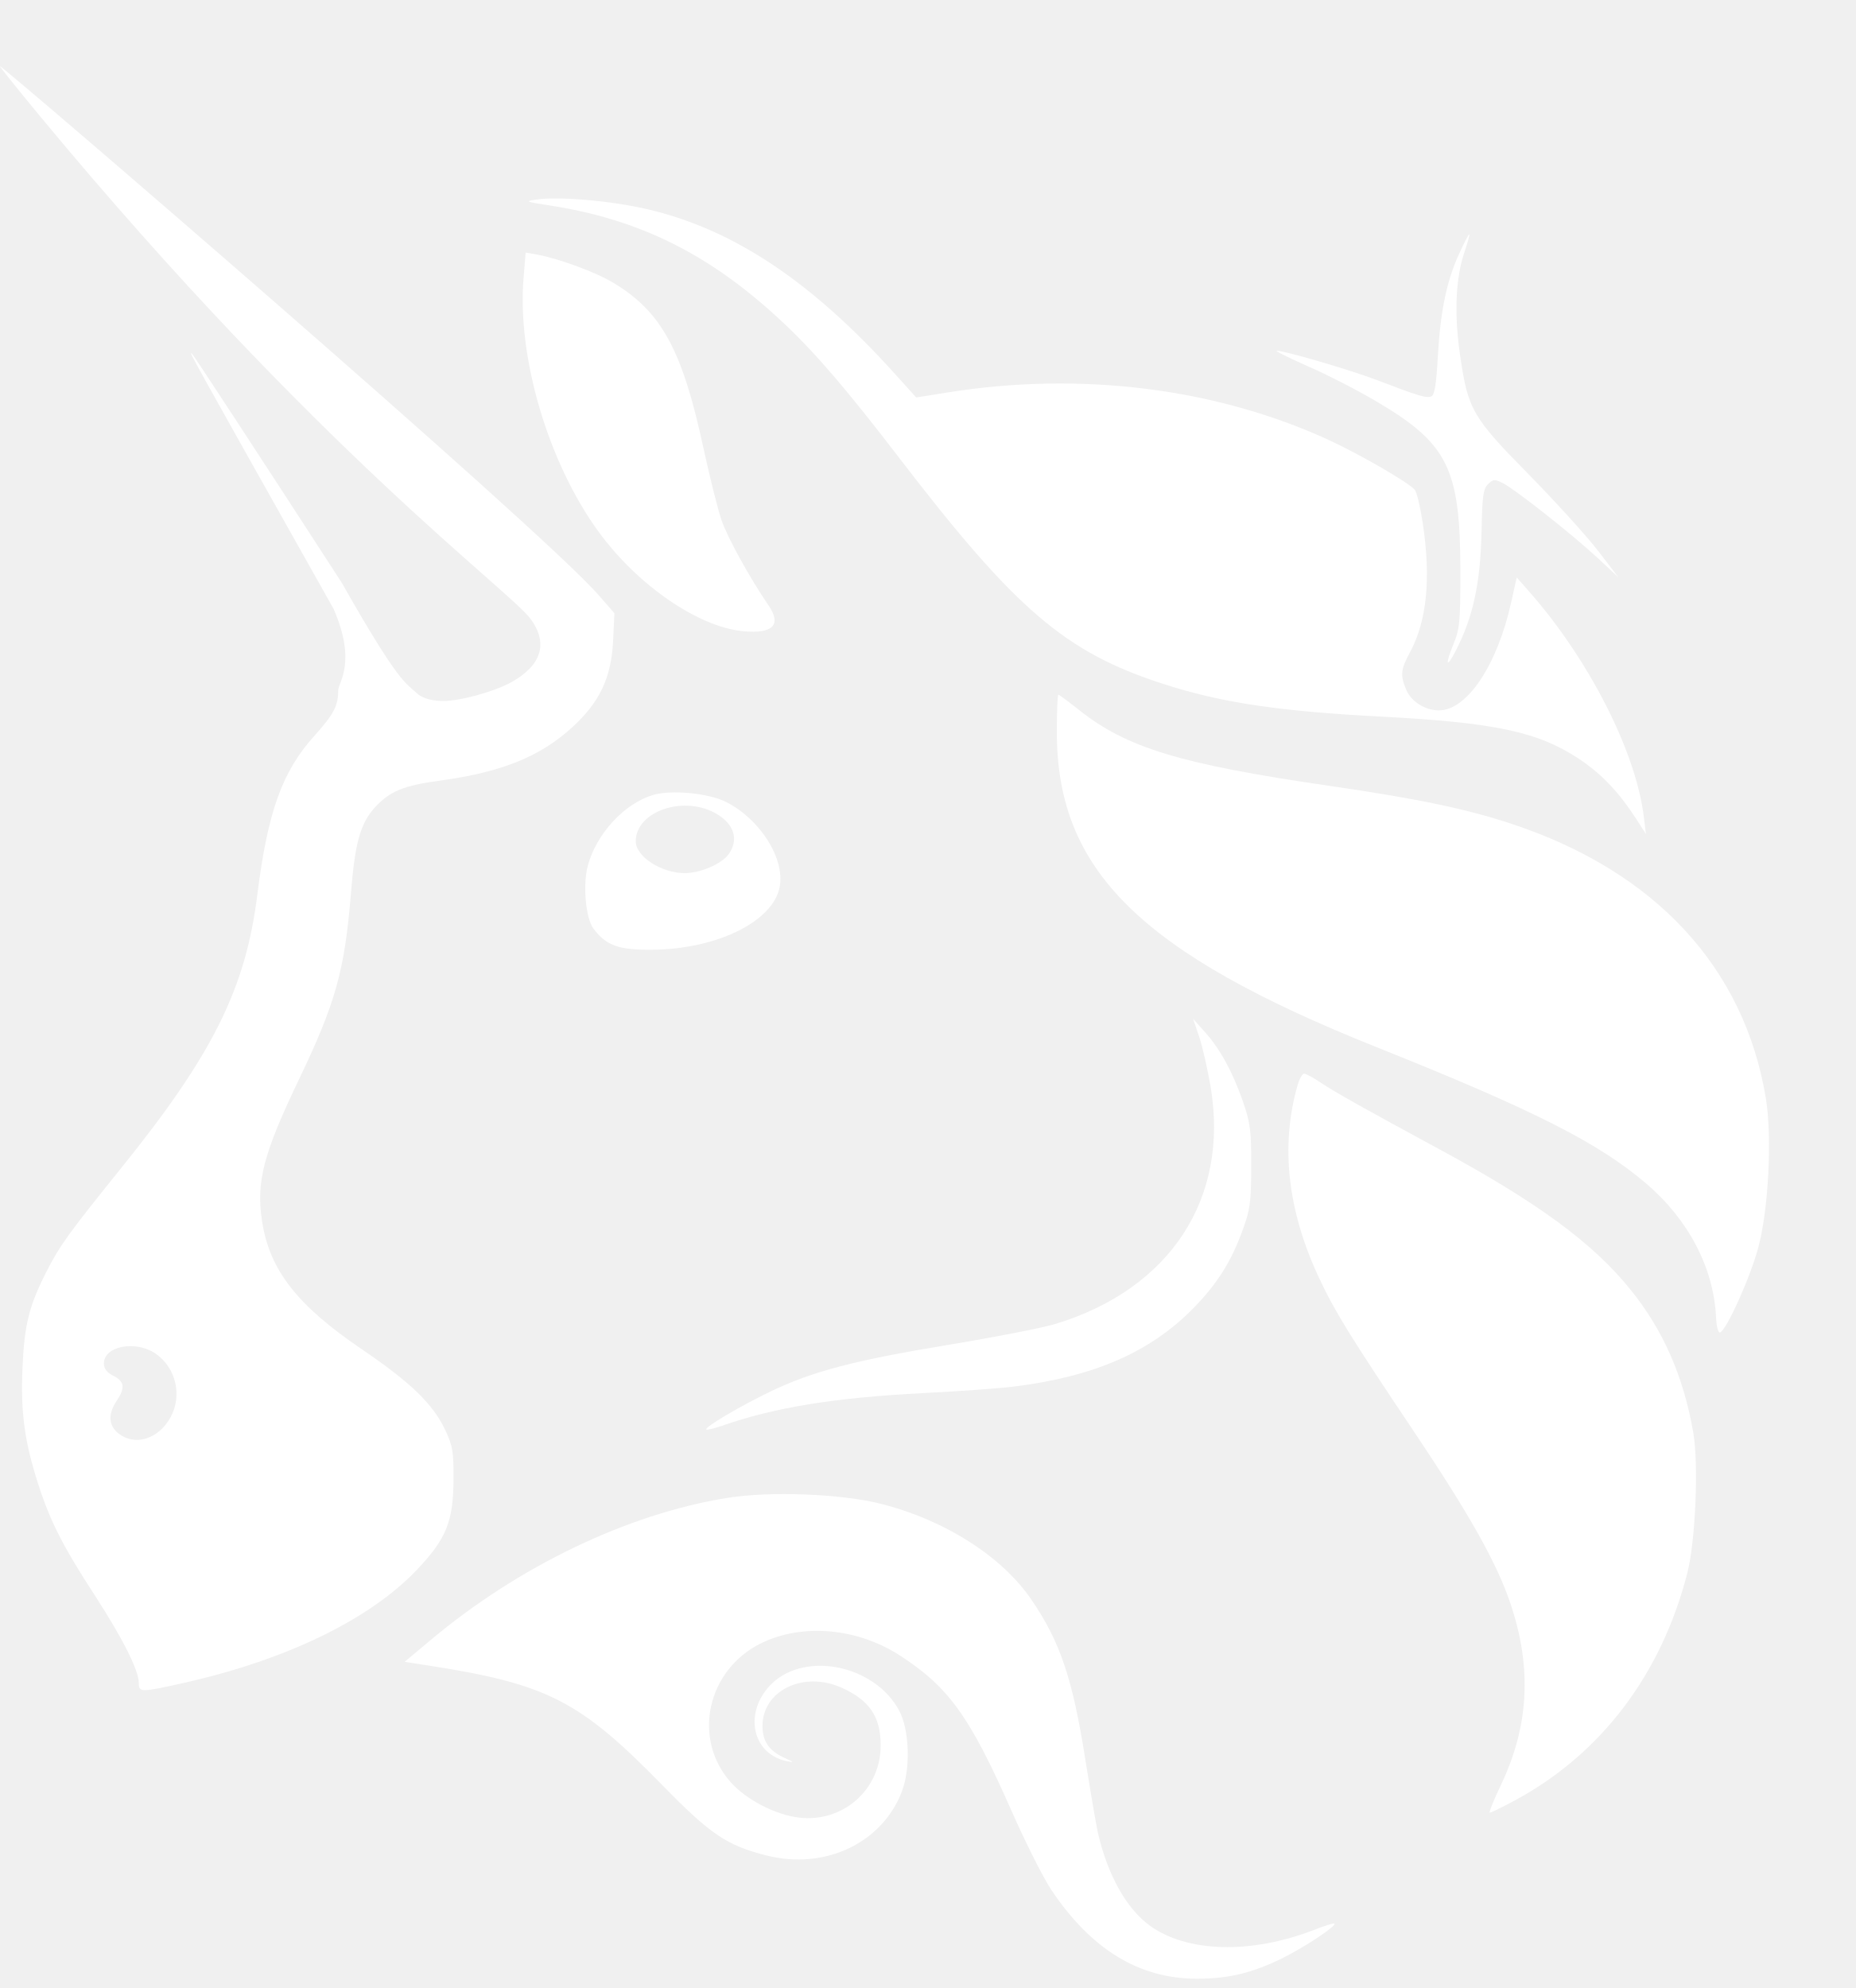
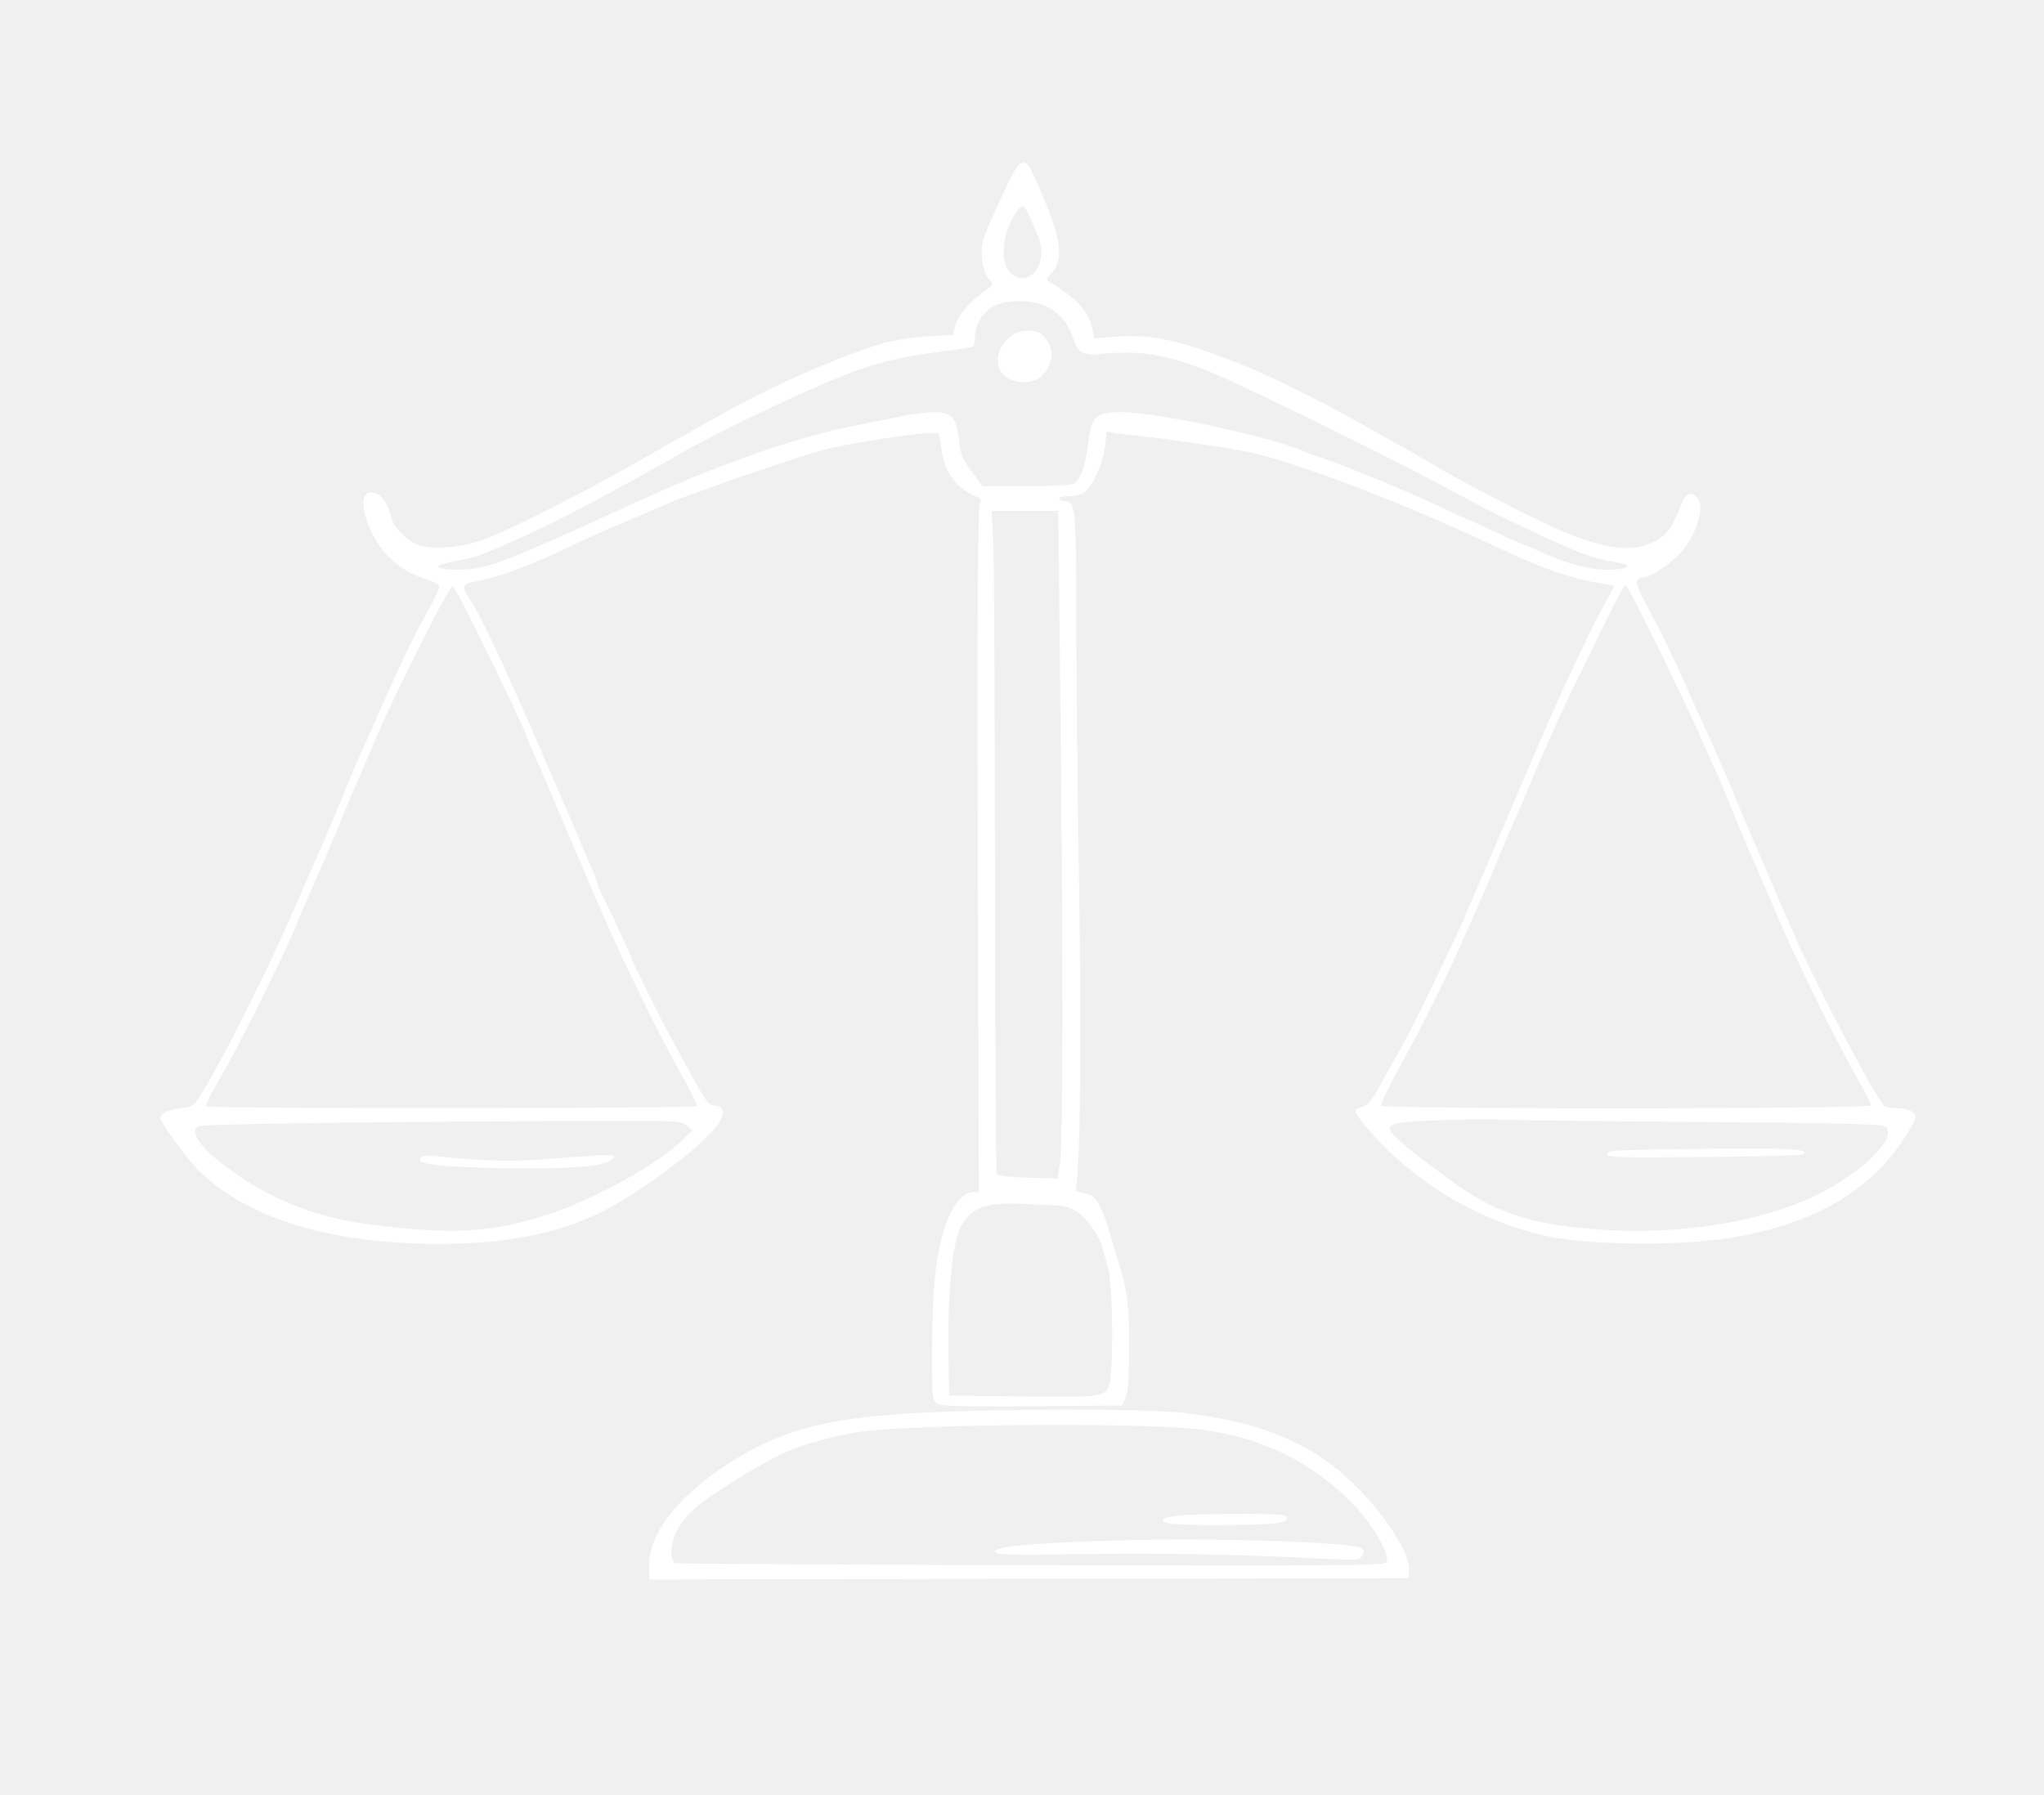
- <svg xmlns="http://www.w3.org/2000/svg" width="14" height="15" viewBox="0 0 14 15" fill="none">
-   <path d="M4.152 1.551C3.964 1.522 3.956 1.519 4.045 1.506C4.214 1.48 4.615 1.515 4.891 1.58C5.535 1.732 6.121 2.122 6.747 2.815L6.913 2.999L7.151 2.961C8.153 2.801 9.172 2.928 10.024 3.319C10.259 3.427 10.629 3.641 10.675 3.696C10.69 3.714 10.717 3.827 10.735 3.947C10.798 4.365 10.767 4.684 10.638 4.923C10.568 5.053 10.564 5.094 10.611 5.206C10.649 5.294 10.753 5.36 10.857 5.36C11.069 5.36 11.297 5.019 11.402 4.546L11.444 4.357L11.527 4.451C11.983 4.965 12.342 5.665 12.403 6.163L12.419 6.293L12.343 6.175C12.211 5.972 12.078 5.833 11.908 5.722C11.602 5.521 11.279 5.452 10.422 5.407C9.648 5.367 9.21 5.301 8.776 5.16C8.037 4.921 7.665 4.602 6.787 3.458C6.397 2.949 6.157 2.668 5.917 2.442C5.372 1.927 4.837 1.657 4.152 1.551Z" fill="white" />
-   <path d="M10.849 2.686C10.869 2.346 10.915 2.121 11.009 1.916C11.046 1.835 11.08 1.768 11.086 1.768C11.091 1.768 11.075 1.828 11.05 1.901C10.982 2.101 10.971 2.373 11.018 2.69C11.077 3.092 11.111 3.15 11.539 3.584C11.739 3.788 11.972 4.045 12.057 4.155L12.211 4.356L12.057 4.212C11.869 4.037 11.436 3.695 11.341 3.646C11.277 3.614 11.267 3.614 11.228 3.653C11.191 3.689 11.184 3.743 11.179 3.999C11.171 4.398 11.116 4.654 10.984 4.91C10.913 5.048 10.902 5.019 10.966 4.862C11.014 4.746 11.019 4.694 11.019 4.308C11.018 3.533 10.925 3.346 10.382 3.027C10.245 2.946 10.018 2.829 9.878 2.768C9.739 2.706 9.628 2.652 9.632 2.648C9.647 2.633 10.177 2.787 10.39 2.868C10.708 2.99 10.76 3.005 10.799 2.991C10.824 2.981 10.837 2.906 10.849 2.686Z" fill="white" />
-   <path d="M4.517 4.013C4.136 3.491 3.899 2.69 3.951 2.091L3.966 1.906L4.053 1.921C4.217 1.951 4.498 2.055 4.63 2.135C4.991 2.353 5.148 2.64 5.307 3.378C5.354 3.594 5.415 3.839 5.443 3.922C5.488 4.055 5.66 4.366 5.799 4.568C5.899 4.714 5.833 4.783 5.611 4.763C5.272 4.733 4.813 4.418 4.517 4.013Z" fill="white" />
-   <path d="M10.386 7.901C8.602 7.187 7.974 6.567 7.974 5.522C7.974 5.368 7.979 5.242 7.986 5.242C7.992 5.242 8.061 5.293 8.139 5.355C8.501 5.643 8.906 5.766 10.027 5.929C10.688 6.025 11.059 6.102 11.402 6.215C12.49 6.574 13.164 7.302 13.325 8.294C13.371 8.583 13.344 9.123 13.268 9.408C13.209 9.633 13.026 10.039 12.978 10.054C12.964 10.059 12.951 10.008 12.948 9.938C12.93 9.566 12.74 9.203 12.422 8.931C12.06 8.622 11.575 8.376 10.386 7.901Z" fill="white" />
-   <path d="M9.134 8.197C9.111 8.065 9.073 7.896 9.048 7.822L9.002 7.687L9.087 7.782C9.204 7.912 9.296 8.079 9.375 8.302C9.434 8.472 9.441 8.522 9.441 8.798C9.44 9.069 9.433 9.126 9.377 9.279C9.29 9.52 9.182 9.69 9.001 9.874C8.675 10.204 8.256 10.386 7.651 10.462C7.546 10.475 7.24 10.497 6.971 10.511C6.292 10.546 5.845 10.619 5.444 10.759C5.386 10.779 5.335 10.791 5.329 10.786C5.313 10.77 5.587 10.608 5.812 10.5C6.13 10.347 6.447 10.264 7.157 10.147C7.508 10.089 7.87 10.018 7.962 9.99C8.83 9.726 9.277 9.043 9.134 8.197Z" fill="white" />
-   <path d="M9.952 9.641C9.715 9.135 9.66 8.646 9.79 8.19C9.804 8.141 9.826 8.101 9.84 8.101C9.853 8.101 9.909 8.131 9.964 8.168C10.073 8.241 10.292 8.364 10.876 8.68C11.604 9.075 12.02 9.38 12.302 9.73C12.549 10.035 12.702 10.384 12.776 10.808C12.818 11.049 12.793 11.628 12.731 11.87C12.535 12.634 12.08 13.234 11.431 13.584C11.336 13.635 11.251 13.677 11.241 13.677C11.232 13.678 11.267 13.59 11.318 13.483C11.537 13.029 11.562 12.588 11.396 12.097C11.295 11.796 11.089 11.429 10.673 10.808C10.189 10.087 10.071 9.895 9.952 9.641Z" fill="white" />
-   <path d="M3.25 12.374C3.913 11.818 4.736 11.423 5.487 11.302C5.81 11.25 6.349 11.271 6.648 11.347C7.128 11.469 7.558 11.742 7.781 12.068C7.999 12.387 8.093 12.664 8.19 13.282C8.229 13.525 8.271 13.77 8.283 13.825C8.356 14.145 8.499 14.401 8.675 14.529C8.956 14.733 9.439 14.746 9.914 14.562C9.994 14.53 10.064 14.509 10.069 14.514C10.086 14.531 9.847 14.69 9.678 14.774C9.451 14.886 9.271 14.93 9.031 14.93C8.596 14.93 8.235 14.71 7.934 14.262C7.874 14.173 7.741 13.909 7.637 13.674C7.319 12.953 7.162 12.733 6.793 12.493C6.471 12.283 6.056 12.246 5.744 12.398C5.335 12.598 5.22 13.118 5.514 13.448C5.631 13.579 5.848 13.692 6.026 13.714C6.359 13.755 6.645 13.504 6.645 13.17C6.645 12.953 6.561 12.829 6.35 12.734C6.061 12.605 5.752 12.756 5.753 13.025C5.754 13.14 5.804 13.212 5.92 13.264C5.994 13.298 5.996 13.3 5.935 13.288C5.671 13.233 5.609 12.916 5.821 12.706C6.077 12.454 6.605 12.565 6.786 12.91C6.862 13.055 6.871 13.343 6.805 13.517C6.656 13.907 6.223 14.112 5.783 14C5.484 13.924 5.362 13.842 5.001 13.473C4.374 12.831 4.131 12.706 3.227 12.566L3.053 12.539L3.25 12.374Z" fill="white" />
-   <path fill-rule="evenodd" clip-rule="evenodd" d="M0.308 0.884C2.402 3.41 3.845 4.452 4.005 4.672C4.137 4.854 4.087 5.018 3.861 5.146C3.735 5.217 3.475 5.289 3.346 5.289C3.199 5.289 3.148 5.233 3.148 5.233C3.063 5.153 3.015 5.167 2.578 4.396C1.972 3.46 1.464 2.684 1.45 2.671C1.418 2.641 1.419 2.642 2.517 4.594C2.694 5.001 2.552 5.15 2.552 5.208C2.552 5.326 2.519 5.388 2.373 5.551C2.129 5.821 2.02 6.125 1.941 6.754C1.853 7.459 1.605 7.957 0.917 8.81C0.515 9.309 0.449 9.4 0.347 9.602C0.219 9.855 0.184 9.997 0.17 10.316C0.155 10.655 0.184 10.873 0.288 11.197C0.379 11.48 0.474 11.666 0.717 12.04C0.926 12.363 1.047 12.603 1.047 12.697C1.047 12.771 1.061 12.771 1.386 12.698C2.163 12.524 2.794 12.217 3.149 11.841C3.369 11.608 3.42 11.48 3.422 11.161C3.423 10.953 3.416 10.909 3.359 10.789C3.267 10.594 3.099 10.431 2.728 10.179C2.243 9.85 2.035 9.584 1.978 9.219C1.931 8.919 1.986 8.708 2.254 8.148C2.532 7.569 2.601 7.322 2.648 6.739C2.678 6.362 2.719 6.213 2.828 6.093C2.942 5.969 3.044 5.927 3.326 5.889C3.785 5.826 4.077 5.708 4.317 5.488C4.525 5.298 4.612 5.114 4.626 4.837L4.636 4.627L4.519 4.493C4.098 4.004 0.026 0.5 0 0.5C-0.005 0.5 0.133 0.673 0.308 0.884ZM1.284 10.699C1.379 10.531 1.328 10.316 1.169 10.21C1.018 10.111 0.784 10.158 0.784 10.287C0.784 10.327 0.806 10.356 0.856 10.381C0.94 10.424 0.946 10.472 0.88 10.57C0.813 10.67 0.819 10.757 0.895 10.817C1.018 10.912 1.192 10.86 1.284 10.699Z" fill="white" />
-   <path fill-rule="evenodd" clip-rule="evenodd" d="M4.925 5.999C4.71 6.064 4.501 6.291 4.436 6.529C4.396 6.674 4.419 6.929 4.478 7.007C4.574 7.134 4.666 7.168 4.917 7.166C5.407 7.163 5.833 6.954 5.883 6.692C5.923 6.478 5.736 6.181 5.478 6.051C5.345 5.984 5.062 5.957 4.925 5.999ZM5.499 6.444C5.574 6.337 5.541 6.222 5.412 6.144C5.168 5.995 4.797 6.118 4.797 6.348C4.797 6.463 4.99 6.588 5.167 6.588C5.285 6.588 5.446 6.518 5.499 6.444Z" fill="white" />
+ <svg xmlns="http://www.w3.org/2000/svg" version="1.0" width="828pt" height="727pt" viewBox="0 0 828 727" preserveAspectRatio="xMidYMid meet">
+   <g transform="translate(0,727) scale(0.1,-0.1)" fill="#FFFFFF" stroke="none">
+     <path d="M4122 6598 c-22 -28 -132 -266 -141 -308 -12 -53 1 -124 27 -154 16 -18 16 -20 -13 -40 -64 -45 -113 -102 -124 -142 l-11 -41 -102 -6 c-57 -3 -136 -16 -177 -27 -157 -44 -453 -173 -639 -278 -48 -27 -112 -63 -142 -80 -30 -16 -131 -73 -225 -127 -202 -116 -492 -263 -602 -306 -98 -38 -216 -49 -280 -26 -46 17 -100 72 -108 110 -12 51 -34 87 -62 98 -57 21 -68 -42 -25 -142 46 -104 121 -172 229 -206 29 -9 53 -23 53 -30 0 -7 -20 -50 -45 -95 -55 -98 -118 -230 -190 -393 -29 -66 -64 -146 -79 -177 -14 -31 -52 -121 -84 -200 -33 -79 -68 -163 -80 -188 -11 -25 -57 -130 -102 -235 -113 -260 -282 -600 -380 -760 -36 -59 -38 -60 -87 -65 -47 -5 -83 -22 -83 -40 0 -19 107 -166 154 -212 200 -197 535 -298 978 -298 314 1 542 55 739 176 189 116 363 259 398 326 18 34 8 58 -23 58 -28 0 -32 6 -178 275 -48 89 -158 310 -158 319 0 5 -107 235 -125 269 -8 16 -15 33 -15 38 0 5 -9 28 -19 52 -11 23 -38 87 -61 142 -23 55 -48 114 -56 130 -7 17 -51 118 -97 225 -152 350 -241 539 -286 605 -33 48 -28 61 25 69 67 9 208 59 337 120 145 68 161 76 292 131 61 26 128 55 151 65 65 30 483 175 614 213 104 31 461 84 481 71 3 -2 9 -28 12 -57 9 -93 59 -165 135 -196 28 -12 30 -16 21 -34 -8 -14 -10 -420 -8 -1403 l4 -1384 -22 0 c-36 0 -80 -47 -103 -108 -46 -120 -62 -250 -64 -500 -1 -221 0 -234 19 -248 16 -12 80 -14 384 -12 l366 3 14 30 c11 22 14 75 15 210 0 184 -6 224 -57 387 -8 24 -20 63 -26 88 -7 25 -22 65 -34 90 -18 37 -29 47 -60 54 l-38 10 5 65 c14 169 16 611 7 1196 -6 352 -11 832 -11 1066 -1 455 -3 469 -51 469 -10 0 -19 5 -19 10 0 6 20 10 43 10 28 0 52 7 65 19 32 27 73 123 79 187 l6 56 31 -6 c17 -3 58 -8 91 -11 130 -14 343 -45 450 -66 155 -31 530 -169 840 -309 81 -36 171 -77 230 -105 120 -56 257 -103 335 -114 41 -7 76 -13 78 -15 1 -2 -11 -28 -29 -57 -17 -30 -57 -108 -89 -174 -102 -213 -148 -317 -315 -710 -75 -176 -145 -339 -156 -362 -10 -24 -19 -44 -19 -47 0 -3 -102 -219 -171 -361 -21 -44 -60 -118 -86 -165 -27 -47 -66 -118 -88 -158 -31 -55 -46 -73 -67 -78 -36 -7 -35 -18 7 -69 182 -223 461 -394 740 -453 175 -38 534 -41 743 -8 325 53 554 180 694 386 32 47 58 93 58 102 0 23 -30 38 -77 38 -21 0 -43 4 -49 8 -19 14 -138 228 -246 444 -59 119 -108 219 -108 222 0 3 -13 33 -29 68 -16 35 -41 92 -56 128 -15 36 -50 117 -77 180 -28 63 -66 153 -85 200 -35 87 -83 197 -133 305 -15 33 -44 96 -63 140 -56 127 -112 243 -166 341 -50 92 -52 114 -11 114 23 0 98 50 141 93 68 68 109 195 74 230 -26 26 -44 20 -61 -20 -46 -110 -59 -128 -109 -155 -91 -50 -202 -36 -402 51 -105 46 -403 200 -493 256 -19 12 -60 35 -90 52 -30 17 -104 59 -165 93 -186 106 -404 215 -530 265 -246 97 -355 121 -501 111 l-92 -7 -6 34 c-13 72 -64 129 -172 193 -17 10 -17 12 4 35 50 53 42 133 -28 301 -55 131 -65 148 -85 148 -7 0 -17 -6 -23 -12z m67 -248 c27 -60 32 -84 28 -120 -9 -83 -86 -117 -131 -57 -40 55 -19 181 42 250 19 22 21 20 61 -73z m69 -332 c48 -32 67 -58 91 -124 13 -38 23 -49 46 -56 17 -5 41 -6 54 -3 13 3 64 6 115 6 105 0 198 -22 344 -80 120 -48 797 -382 987 -487 164 -91 465 -233 547 -258 31 -10 78 -21 104 -24 66 -10 60 -26 -11 -30 -90 -5 -180 19 -332 89 -24 10 -45 19 -47 19 -3 0 -52 23 -111 50 -59 28 -108 50 -110 50 -2 0 -50 22 -107 49 -117 56 -341 149 -450 187 -40 14 -82 29 -93 34 -130 59 -598 160 -746 160 -99 0 -117 -16 -130 -122 -10 -88 -34 -155 -59 -168 -10 -6 -98 -10 -194 -10 l-176 0 -44 60 c-38 51 -45 69 -51 125 -10 91 -30 115 -99 115 -30 0 -84 -7 -122 -14 -38 -8 -118 -24 -179 -36 -149 -29 -300 -72 -480 -138 -180 -66 -279 -108 -565 -239 -294 -135 -421 -187 -494 -203 -58 -13 -171 -10 -171 4 0 6 32 16 70 23 88 16 90 17 275 99 132 58 355 176 658 348 183 103 558 279 702 328 114 38 183 54 330 73 68 9 127 18 132 21 4 3 8 22 8 42 0 49 30 96 77 122 58 31 174 25 231 -12z m38 -1660 c11 -1010 10 -1709 -2 -1798 l-9 -65 -120 3 c-76 2 -122 8 -127 15 -4 6 -7 552 -7 1212 -1 660 -4 1262 -7 1338 l-7 137 135 0 135 0 9 -842z m-2364 354 c102 -208 198 -410 198 -417 0 -3 9 -24 19 -48 11 -23 68 -154 126 -292 203 -477 208 -489 330 -740 45 -93 114 -226 153 -295 39 -69 68 -128 66 -132 -6 -10 -1978 -11 -1987 -1 -7 6 8 34 85 168 35 60 203 396 240 480 15 33 48 110 73 170 26 61 58 135 72 165 14 30 44 102 68 160 23 58 59 143 80 190 20 47 48 112 62 145 80 191 303 634 317 629 6 -3 50 -85 98 -182z m4766 -27 c55 -110 132 -272 172 -360 39 -88 80 -179 91 -203 11 -23 37 -87 59 -142 22 -54 64 -154 94 -222 29 -68 73 -168 96 -223 60 -143 237 -501 309 -626 33 -58 61 -111 61 -118 0 -15 -1976 -16 -1985 -1 -3 6 32 79 78 163 76 136 174 331 237 472 12 28 39 88 60 135 21 47 62 141 90 210 29 69 60 143 70 165 10 22 25 56 33 75 8 19 26 62 40 95 75 179 142 324 248 538 137 276 129 261 139 250 5 -4 53 -98 108 -208z m172 -1961 c586 -4 758 -9 768 -18 45 -44 -72 -167 -248 -262 -226 -122 -579 -182 -925 -155 -274 21 -418 70 -599 206 -29 22 -66 49 -81 60 -64 46 -147 118 -152 132 -12 31 16 38 195 44 97 4 202 5 232 3 30 -2 395 -7 810 -10z m-4089 -14 l24 -19 -47 -46 c-93 -91 -345 -231 -520 -290 -242 -81 -406 -90 -750 -45 -200 27 -366 90 -527 200 -137 93 -199 171 -158 197 12 8 633 17 1498 21 441 2 458 1 480 -18z m1475 -323 c56 -2 79 -8 108 -27 37 -25 87 -94 100 -140 4 -14 14 -50 23 -80 22 -74 25 -438 4 -487 -18 -43 -33 -45 -371 -41 l-275 3 -3 189 c-3 237 16 425 49 493 38 76 100 101 234 96 33 -2 92 -4 131 -6z" />
+     <path d="M4096 5909 c-84 -66 -67 -173 29 -185 53 -7 91 8 115 48 28 46 26 90 -6 127 -21 26 -33 31 -69 31 -28 0 -51 -7 -69 -21z" />
+     <path d="M6758 2613 c-216 -3 -248 -5 -248 -19 0 -14 44 -15 394 -12 217 2 398 6 402 11 24 23 -52 26 -548 20z" />
+     <path d="M1705 2580 c-4 -6 -5 -13 -2 -16 29 -29 606 -40 721 -13 70 17 87 39 29 39 -21 0 -113 -7 -205 -14 -161 -14 -273 -12 -480 9 -36 4 -59 2 -63 -5z" />
+     <path d="M3925 1553 c-547 -15 -743 -60 -996 -228 -190 -127 -299 -271 -299 -396 l0 -59 1538 3 1537 2 3 32 c6 64 -91 218 -217 343 -169 169 -375 257 -686 294 -123 15 -521 19 -880 9z m960 -78 c237 -35 431 -132 593 -296 75 -76 148 -197 140 -235 -3 -18 -44 -19 -1433 -16 -787 2 -1438 6 -1447 8 -26 8 -24 81 5 134 12 24 45 64 74 90 49 45 229 158 338 213 73 36 203 75 313 93 210 35 1203 42 1417 9z" />
+     <path d="M4803 1131 c-45 -3 -85 -10 -89 -14 -20 -20 35 -27 221 -26 221 0 280 6 280 29 0 13 -26 15 -165 16 -91 0 -202 -2 -247 -5z" />
+     <path d="M4520 1028 c-379 -11 -541 -29 -475 -54 10 -4 164 -4 344 -1 297 5 622 -1 982 -19 132 -7 137 -6 148 14 9 17 8 23 -6 30 -48 24 -613 42 -993 30z" />
+   </g>
</svg>
